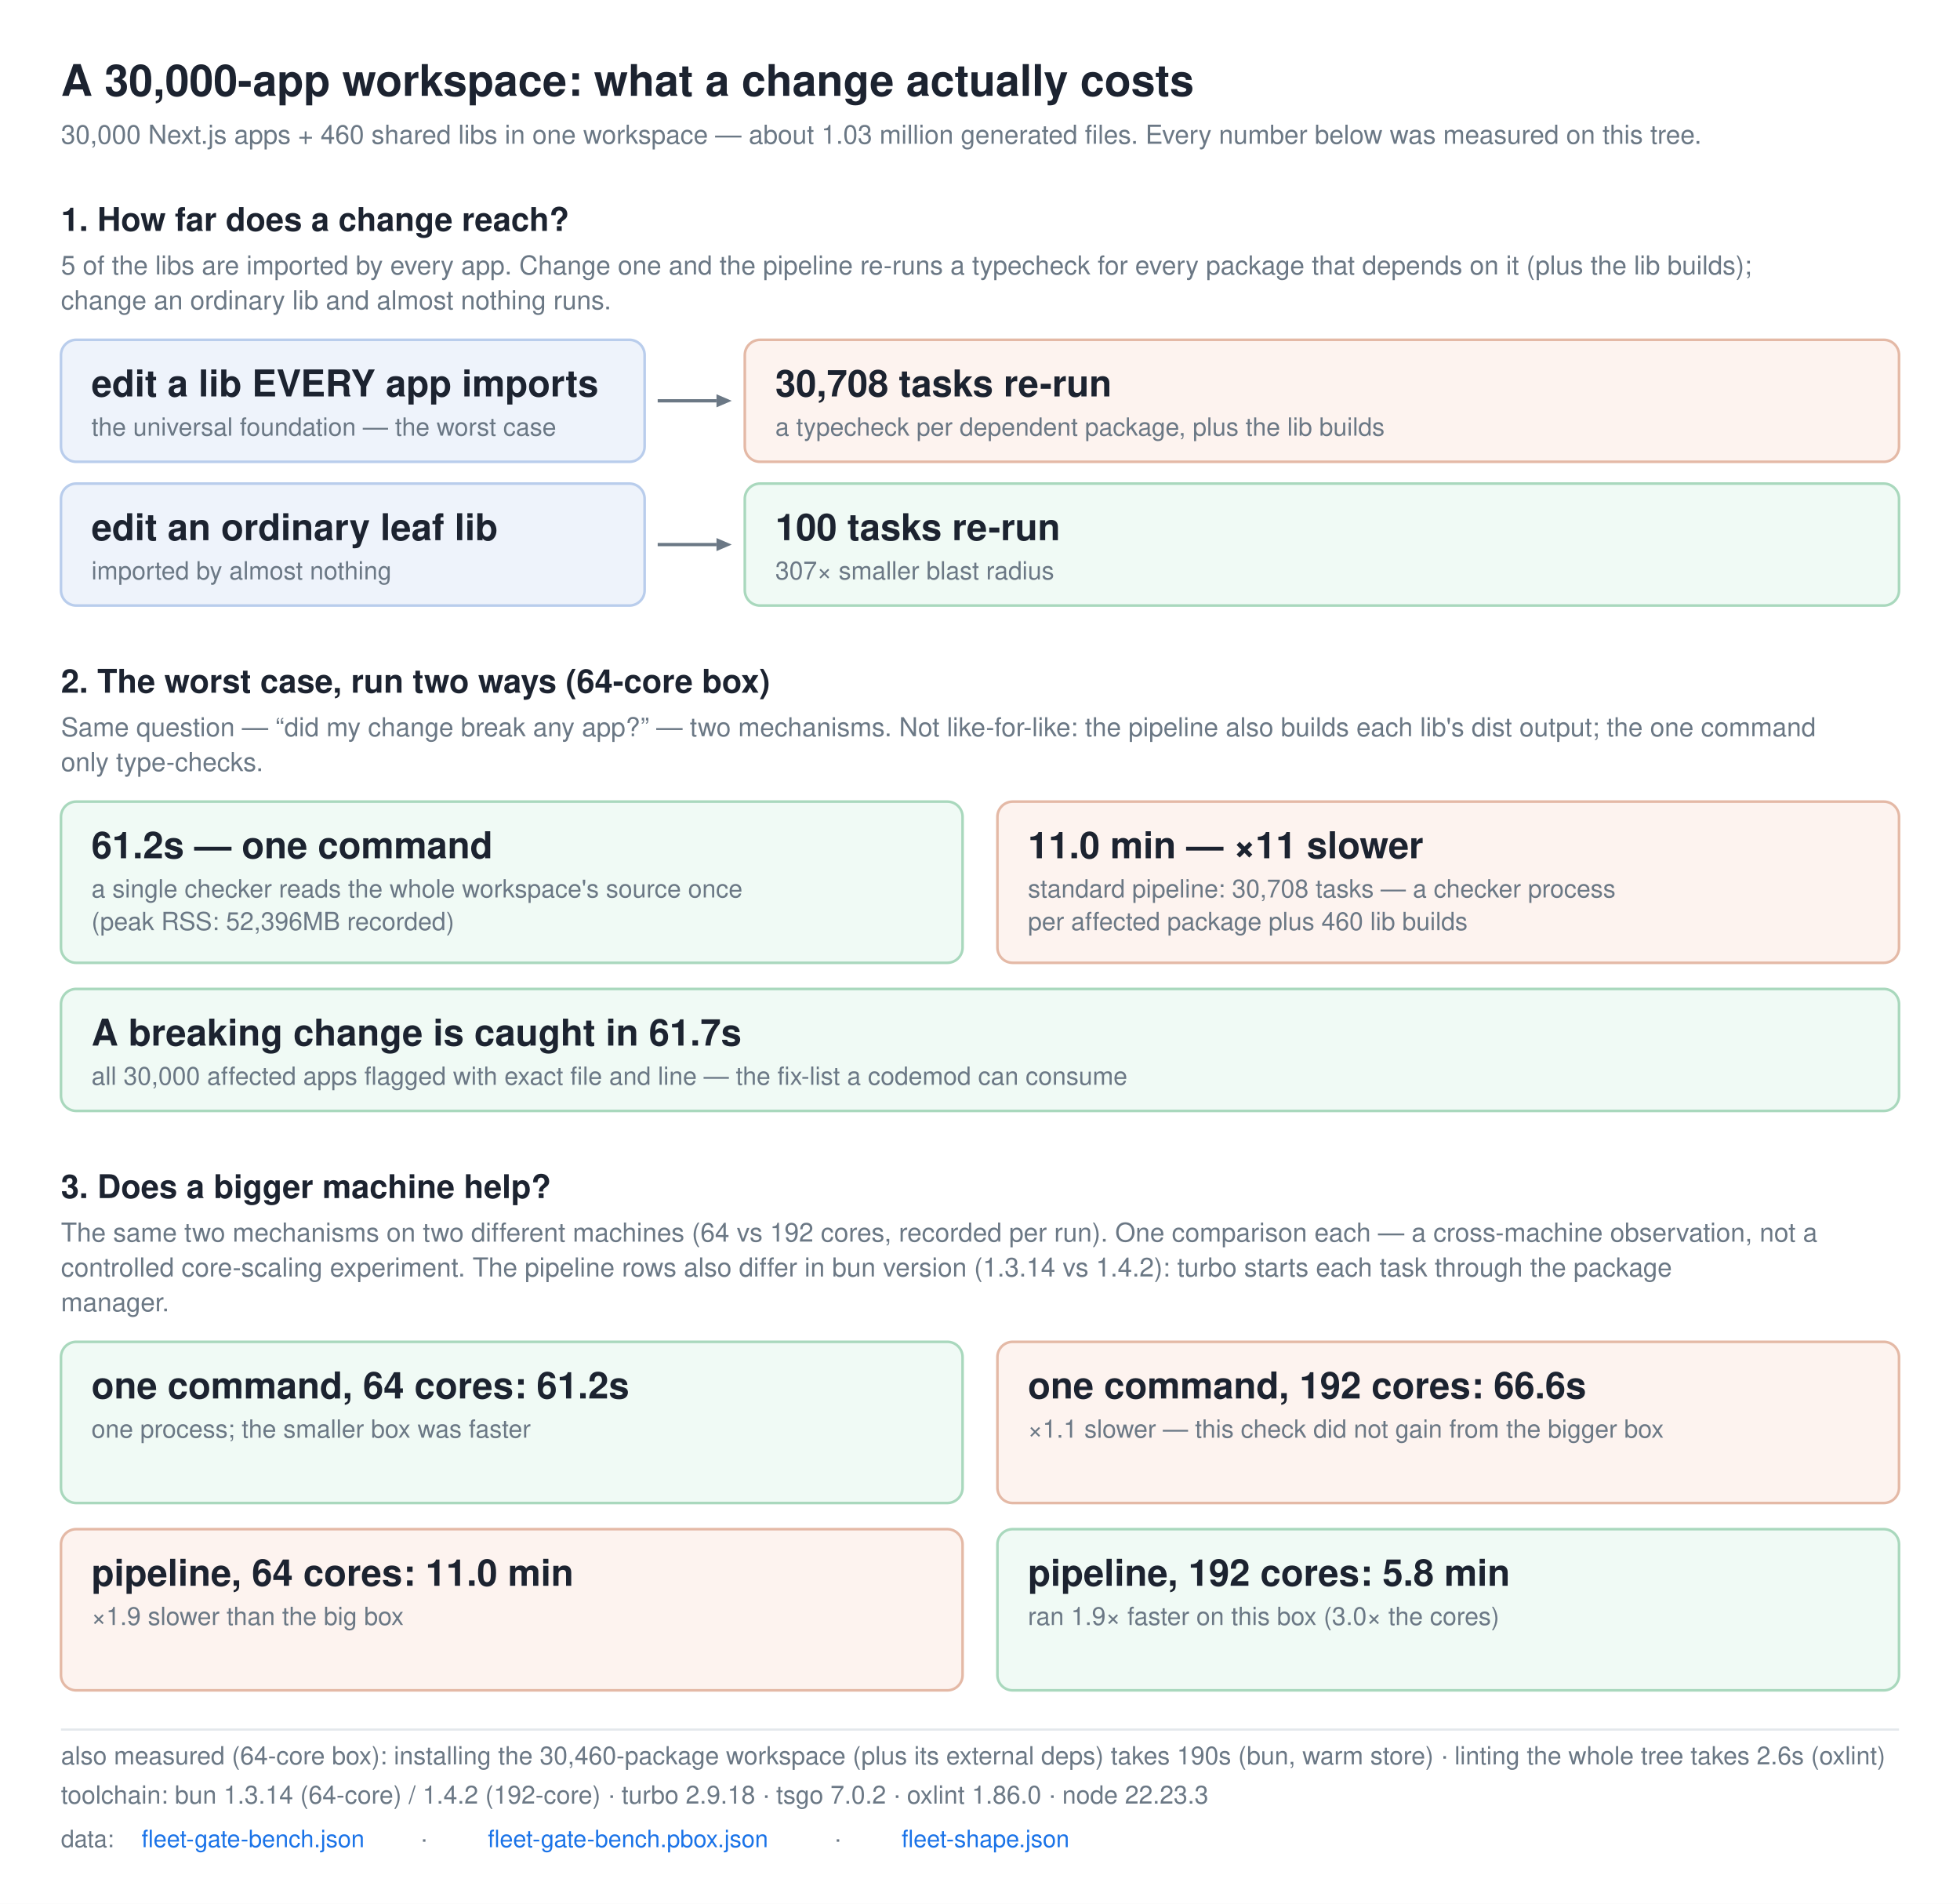
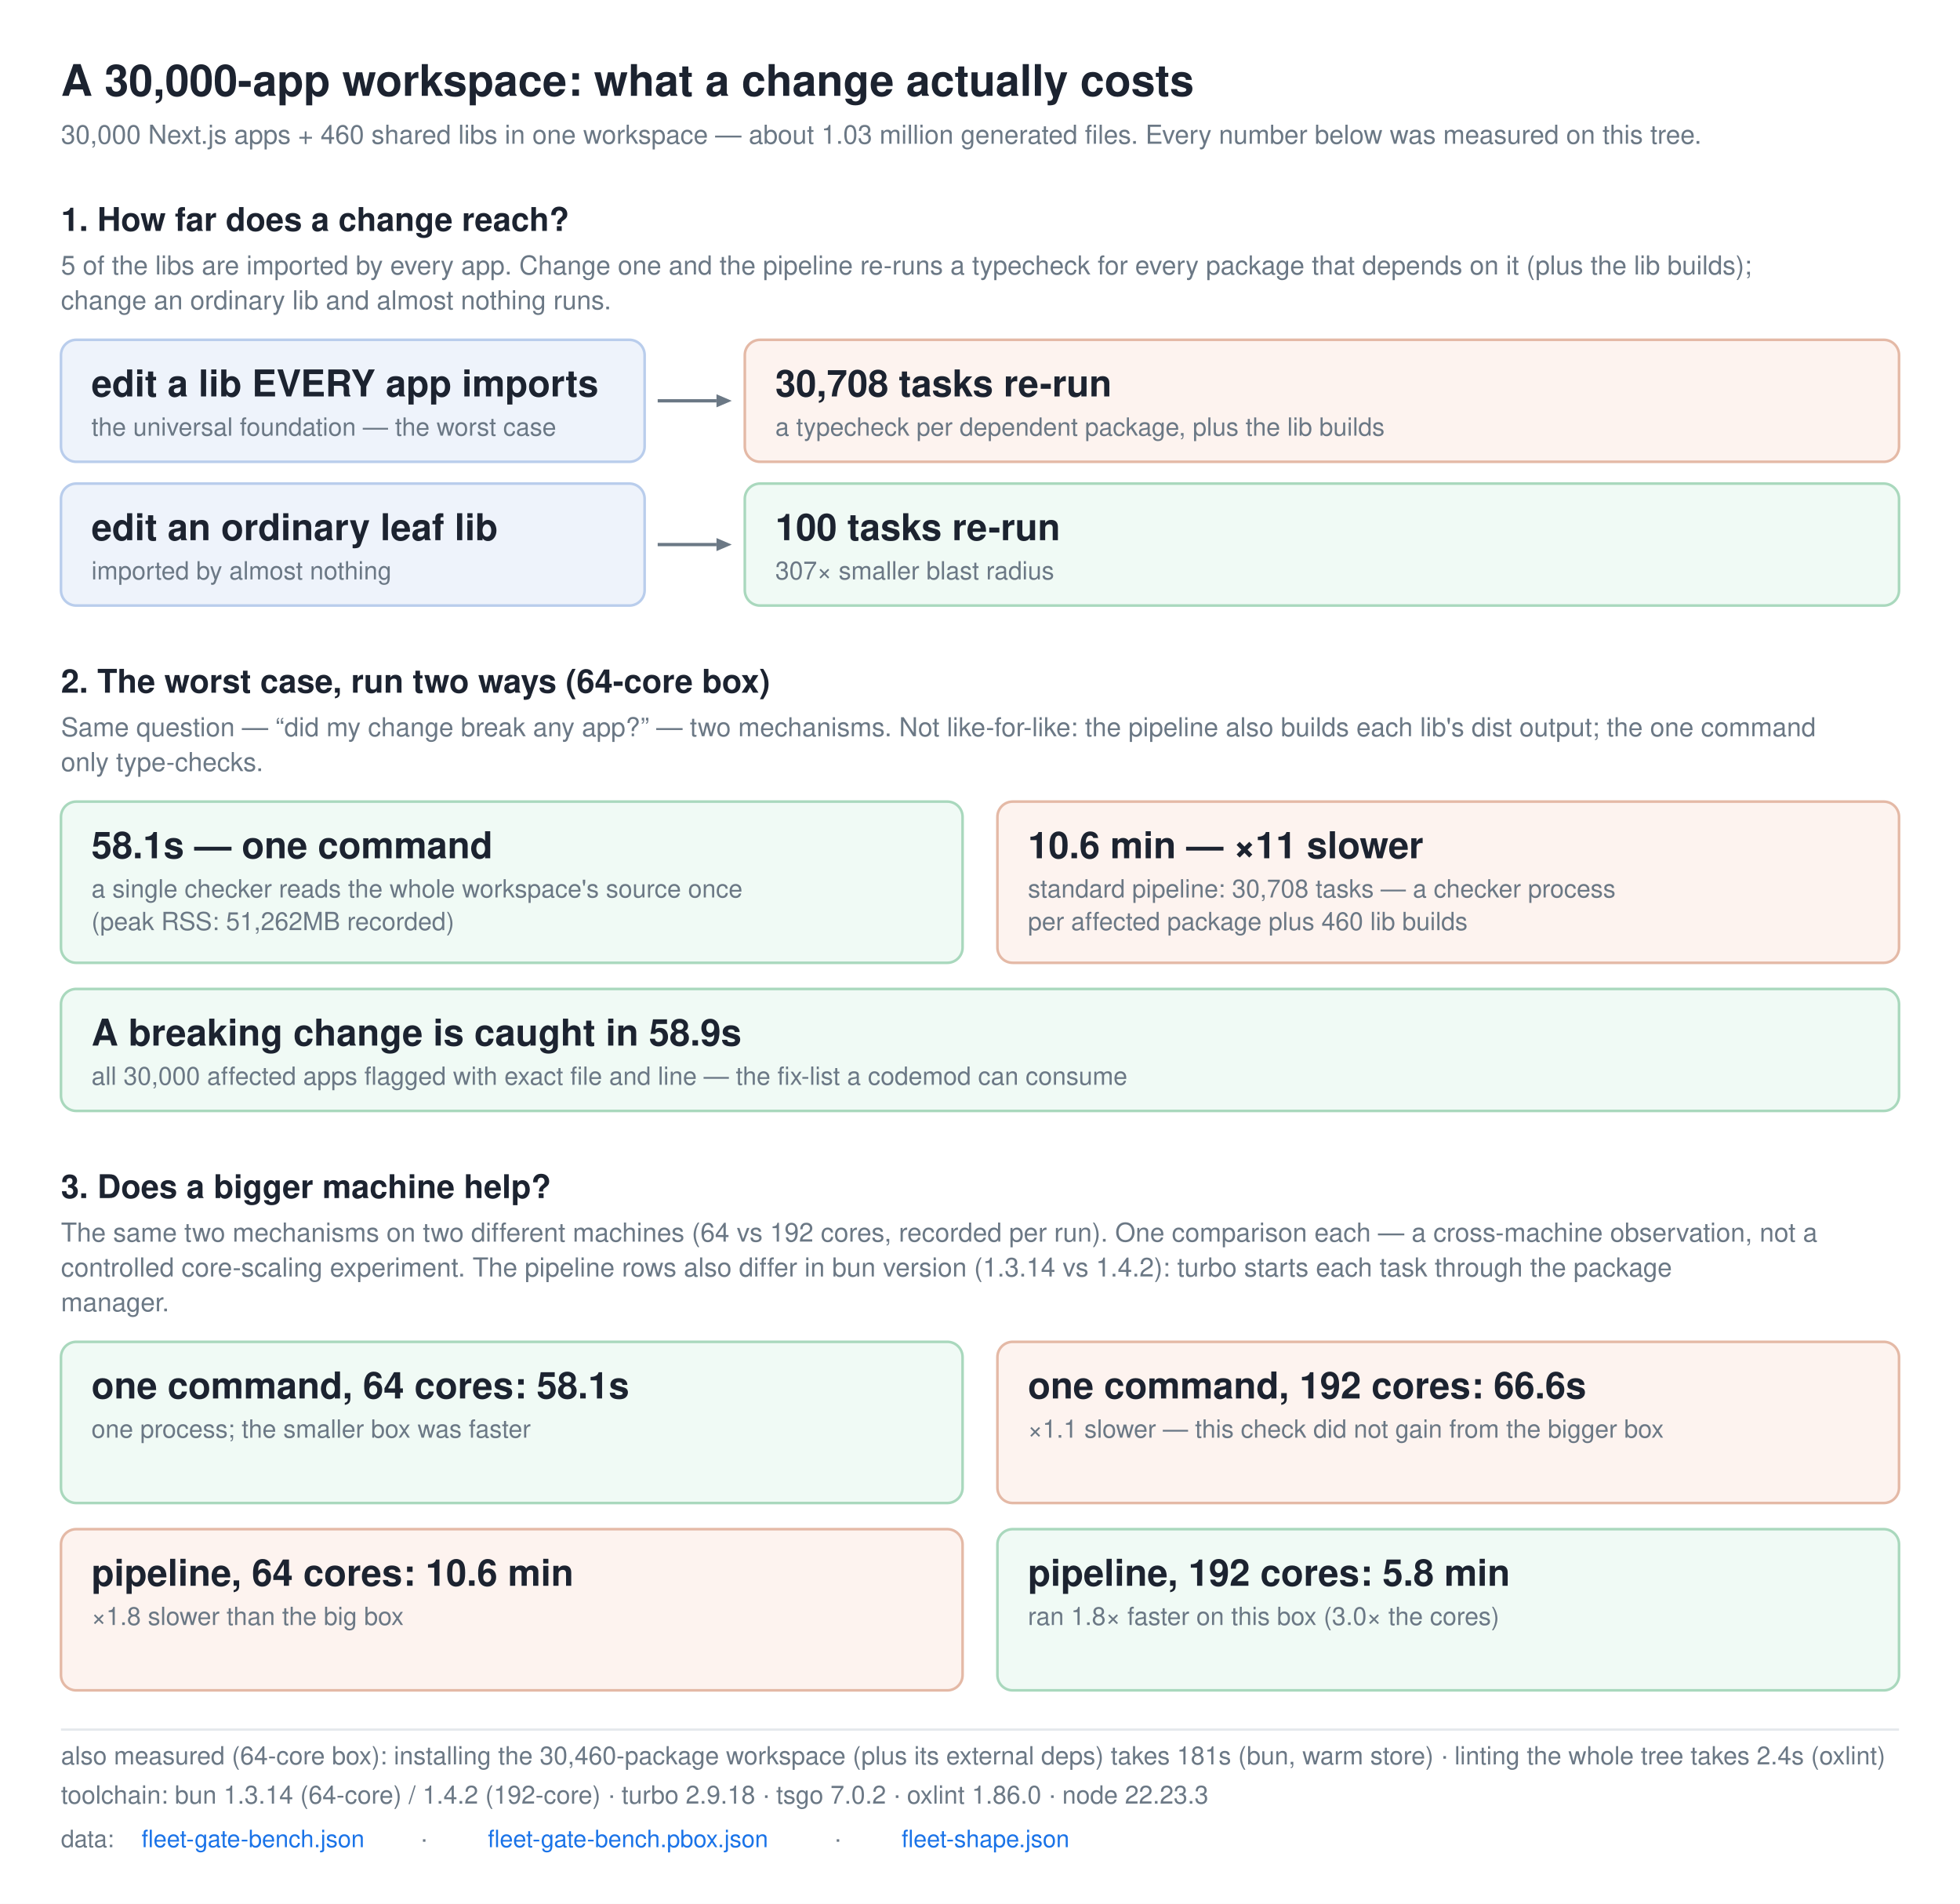
- <svg xmlns="http://www.w3.org/2000/svg" width="900" height="874" viewBox="0 0 900 874" role="img" aria-label="What a change costs in a 30,000-app workspace: a universal-lib edit re-runs 30,708 tasks against 100 for a leaf edit; the worst case runs as one 61.2s whole-program check or a 11.0 min pipeline; and in a cross-machine observation only the pipeline ran faster on the 192-core box." font-family="system-ui,-apple-system,Segoe UI,Helvetica,Arial,sans-serif">
+ <svg xmlns="http://www.w3.org/2000/svg" width="900" height="874" viewBox="0 0 900 874" role="img" aria-label="What a change costs in a 30,000-app workspace: a universal-lib edit re-runs 30,708 tasks against 100 for a leaf edit; the worst case runs as one 58.1s whole-program check or a 10.6 min pipeline; and in a cross-machine observation only the pipeline ran faster on the 192-core box." font-family="system-ui,-apple-system,Segoe UI,Helvetica,Arial,sans-serif">
  <style>@media (prefers-color-scheme: dark){
rect[fill="#ffffff"]{fill:#0d1117}
text[fill="#1c2330"]{fill:#e2e7ec}
text[fill="#6b7885"]{fill:#9aa6b1}
text[fill="#1a73e8"]{fill:#6ba3f5}
line[stroke="#e4e8ec"]{stroke:#2b333c}
rect[stroke="#e4e8ec"]{stroke:#39424c}
rect[fill="#e4e8ec"]{fill:#2b333c}
line[stroke="#6b7885"],path[stroke="#6b7885"],polyline[stroke="#6b7885"]{stroke:#8b98a4}
path[fill="#6b7885"]{fill:#8b98a4}
rect[fill="#eef3fb"]{fill:#1f2f45}rect[stroke="#b9cdec"]{stroke:#3d5a85}
rect[fill="#f0faf5"]{fill:#173029}rect[stroke="#a9d8bd"]{stroke:#2e6b52}
rect[fill="#fdf3ef"]{fill:#331f18}rect[stroke="#e4b9a6"]{stroke:#7a4630}
rect[fill="#fbf6e9"]{fill:#c9a13b;fill-opacity:.14}rect[stroke="#eee3bb"]{stroke:#7a6224}
rect[fill="#e4b9a6"]{fill:#7a4630}
}</style>
  <rect width="900" height="874" fill="#ffffff" />
  <text x="28" y="44" font-size="20" fill="#1c2330" font-weight="600">A 30,000-app workspace: what a change actually costs</text>
  <text x="28" y="66" font-size="12" fill="#6b7885">30,000 Next.js apps + 460 shared libs in one workspace — about 1.03 million generated files. Every number below was measured on this tree.</text>
  <text x="28" y="106" font-size="15" fill="#1c2330" font-weight="600">1. How far does a change reach?</text>
  <text x="28" y="126" font-size="12" fill="#6b7885">5 of the libs are imported by every app. Change one and the pipeline re-runs a typecheck for every package that depends on it (plus the lib builds);</text>
  <text x="28" y="142" font-size="12" fill="#6b7885">change an ordinary lib and almost nothing runs.</text>
  <rect x="28" y="156" width="268" height="56" rx="7" fill="#eef3fb" stroke="#b9cdec" stroke-width="1.2" />
  <text x="42" y="182" font-size="17" fill="#1c2330" font-weight="700">edit a lib EVERY app imports</text>
  <text x="42" y="200" font-size="11.5" fill="#6b7885">the universal foundation — the worst case</text>
  <line x1="302" y1="184" x2="329" y2="184" stroke="#6b7885" stroke-width="1.5" />
  <path d="M336 184L329 187L329 181z" fill="#6b7885" />
  <rect x="342" y="156" width="530" height="56" rx="7" fill="#fdf3ef" stroke="#e4b9a6" stroke-width="1.2" />
  <text x="356" y="182" font-size="17" fill="#1c2330" font-weight="700">30,708 tasks re-run</text>
  <text x="356" y="200" font-size="11.5" fill="#6b7885">a typecheck per dependent package, plus the lib builds</text>
  <rect x="28" y="222" width="268" height="56" rx="7" fill="#eef3fb" stroke="#b9cdec" stroke-width="1.2" />
  <text x="42" y="248" font-size="17" fill="#1c2330" font-weight="700">edit an ordinary leaf lib</text>
  <text x="42" y="266" font-size="11.5" fill="#6b7885">imported by almost nothing</text>
  <line x1="302" y1="250" x2="329" y2="250" stroke="#6b7885" stroke-width="1.5" />
  <path d="M336 250L329 253L329 247z" fill="#6b7885" />
  <rect x="342" y="222" width="530" height="56" rx="7" fill="#f0faf5" stroke="#a9d8bd" stroke-width="1.2" />
  <text x="356" y="248" font-size="17" fill="#1c2330" font-weight="700">100 tasks re-run</text>
  <text x="356" y="266" font-size="11.5" fill="#6b7885">307× smaller blast radius</text>
  <text x="28" y="318" font-size="15" fill="#1c2330" font-weight="600">2. The worst case, run two ways (64-core box)</text>
  <text x="28" y="338" font-size="12" fill="#6b7885">Same question — “did my change break any app?” — two mechanisms. Not like-for-like: the pipeline also builds each lib's dist output; the one command</text>
  <text x="28" y="354" font-size="12" fill="#6b7885">only type-checks.</text>
  <rect x="28" y="368" width="414" height="74" rx="7" fill="#f0faf5" stroke="#a9d8bd" stroke-width="1.2" />
-   <text x="42" y="394" font-size="17" fill="#1c2330" font-weight="700">61.2s — one command</text>
+   <text x="42" y="394" font-size="17" fill="#1c2330" font-weight="700">58.1s — one command</text>
  <text x="42" y="412" font-size="11.5" fill="#6b7885">a single checker reads the whole workspace's source once</text>
-   <text x="42" y="427" font-size="11.5" fill="#6b7885">(peak RSS: 52,396MB recorded)</text>
+   <text x="42" y="427" font-size="11.5" fill="#6b7885">(peak RSS: 51,262MB recorded)</text>
  <rect x="458" y="368" width="414" height="74" rx="7" fill="#fdf3ef" stroke="#e4b9a6" stroke-width="1.2" />
-   <text x="472" y="394" font-size="17" fill="#1c2330" font-weight="700">11.0 min — ×11 slower</text>
+   <text x="472" y="394" font-size="17" fill="#1c2330" font-weight="700">10.6 min — ×11 slower</text>
  <text x="472" y="412" font-size="11.5" fill="#6b7885">standard pipeline: 30,708 tasks — a checker process</text>
  <text x="472" y="427" font-size="11.5" fill="#6b7885">per affected package plus 460 lib builds</text>
  <rect x="28" y="454" width="844" height="56" rx="7" fill="#f0faf5" stroke="#a9d8bd" stroke-width="1.2" />
-   <text x="42" y="480" font-size="17" fill="#1c2330" font-weight="700">A breaking change is caught in 61.7s</text>
+   <text x="42" y="480" font-size="17" fill="#1c2330" font-weight="700">A breaking change is caught in 58.9s</text>
  <text x="42" y="498" font-size="11.5" fill="#6b7885">all 30,000 affected apps flagged with exact file and line — the fix-list a codemod can consume</text>
  <text x="28" y="550" font-size="15" fill="#1c2330" font-weight="600">3. Does a bigger machine help?</text>
  <text x="28" y="570" font-size="12" fill="#6b7885">The same two mechanisms on two different machines (64 vs 192 cores, recorded per run). One comparison each — a cross-machine observation, not a</text>
  <text x="28" y="586" font-size="12" fill="#6b7885">controlled core-scaling experiment. The pipeline rows also differ in bun version (1.3.14 vs 1.4.2): turbo starts each task through the package</text>
  <text x="28" y="602" font-size="12" fill="#6b7885">manager.</text>
  <rect x="28" y="616" width="414" height="74" rx="7" fill="#f0faf5" stroke="#a9d8bd" stroke-width="1.2" />
-   <text x="42" y="642" font-size="17" fill="#1c2330" font-weight="700">one command, 64 cores: 61.2s</text>
+   <text x="42" y="642" font-size="17" fill="#1c2330" font-weight="700">one command, 64 cores: 58.1s</text>
  <text x="42" y="660" font-size="11.5" fill="#6b7885">one process; the smaller box was faster</text>
  <rect x="458" y="616" width="414" height="74" rx="7" fill="#fdf3ef" stroke="#e4b9a6" stroke-width="1.2" />
  <text x="472" y="642" font-size="17" fill="#1c2330" font-weight="700">one command, 192 cores: 66.6s</text>
  <text x="472" y="660" font-size="11.5" fill="#6b7885">×1.1 slower — this check did not gain from the bigger box</text>
  <rect x="28" y="702" width="414" height="74" rx="7" fill="#fdf3ef" stroke="#e4b9a6" stroke-width="1.2" />
-   <text x="42" y="728" font-size="17" fill="#1c2330" font-weight="700">pipeline, 64 cores: 11.0 min</text>
-   <text x="42" y="746" font-size="11.5" fill="#6b7885">×1.9 slower than the big box</text>
+   <text x="42" y="728" font-size="17" fill="#1c2330" font-weight="700">pipeline, 64 cores: 10.6 min</text>
+   <text x="42" y="746" font-size="11.5" fill="#6b7885">×1.8 slower than the big box</text>
  <rect x="458" y="702" width="414" height="74" rx="7" fill="#f0faf5" stroke="#a9d8bd" stroke-width="1.2" />
  <text x="472" y="728" font-size="17" fill="#1c2330" font-weight="700">pipeline, 192 cores: 5.8 min</text>
-   <text x="472" y="746" font-size="11.5" fill="#6b7885">ran 1.9× faster on this box (3.0× the cores)</text>
+   <text x="472" y="746" font-size="11.5" fill="#6b7885">ran 1.8× faster on this box (3.0× the cores)</text>
  <line x1="28" y1="794" x2="872" y2="794" stroke="#e4e8ec" />
-   <text x="28" y="810" font-size="11.5" fill="#6b7885">also measured (64-core box): installing the 30,460-package workspace (plus its external deps) takes 190s (bun, warm store) · linting the whole tree takes 2.6s (oxlint)</text>
+   <text x="28" y="810" font-size="11.5" fill="#6b7885">also measured (64-core box): installing the 30,460-package workspace (plus its external deps) takes 181s (bun, warm store) · linting the whole tree takes 2.4s (oxlint)</text>
  <text x="28" y="828" font-size="11.5" fill="#6b7885">toolchain: bun 1.3.14 (64-core) / 1.4.2 (192-core) · turbo 2.9.18 · tsgo 7.0.2 · oxlint 1.86.0 · node 22.23.3</text>
  <text x="28" y="848" font-size="11" fill="#6b7885">data: </text>
  <a href="../fleet-gate-bench.json">
    <text x="65" y="848" font-size="11" fill="#1a73e8">fleet-gate-bench.json</text>
  </a>
  <text x="193" y="848" font-size="11" fill="#6b7885">  ·  </text>
  <a href="../fleet-gate-bench.pbox.json">
    <text x="224" y="848" font-size="11" fill="#1a73e8">fleet-gate-bench.pbox.json</text>
  </a>
  <text x="383" y="848" font-size="11" fill="#6b7885">  ·  </text>
  <a href="../fleet-shape.json">
    <text x="414" y="848" font-size="11" fill="#1a73e8">fleet-shape.json</text>
  </a>
</svg>
